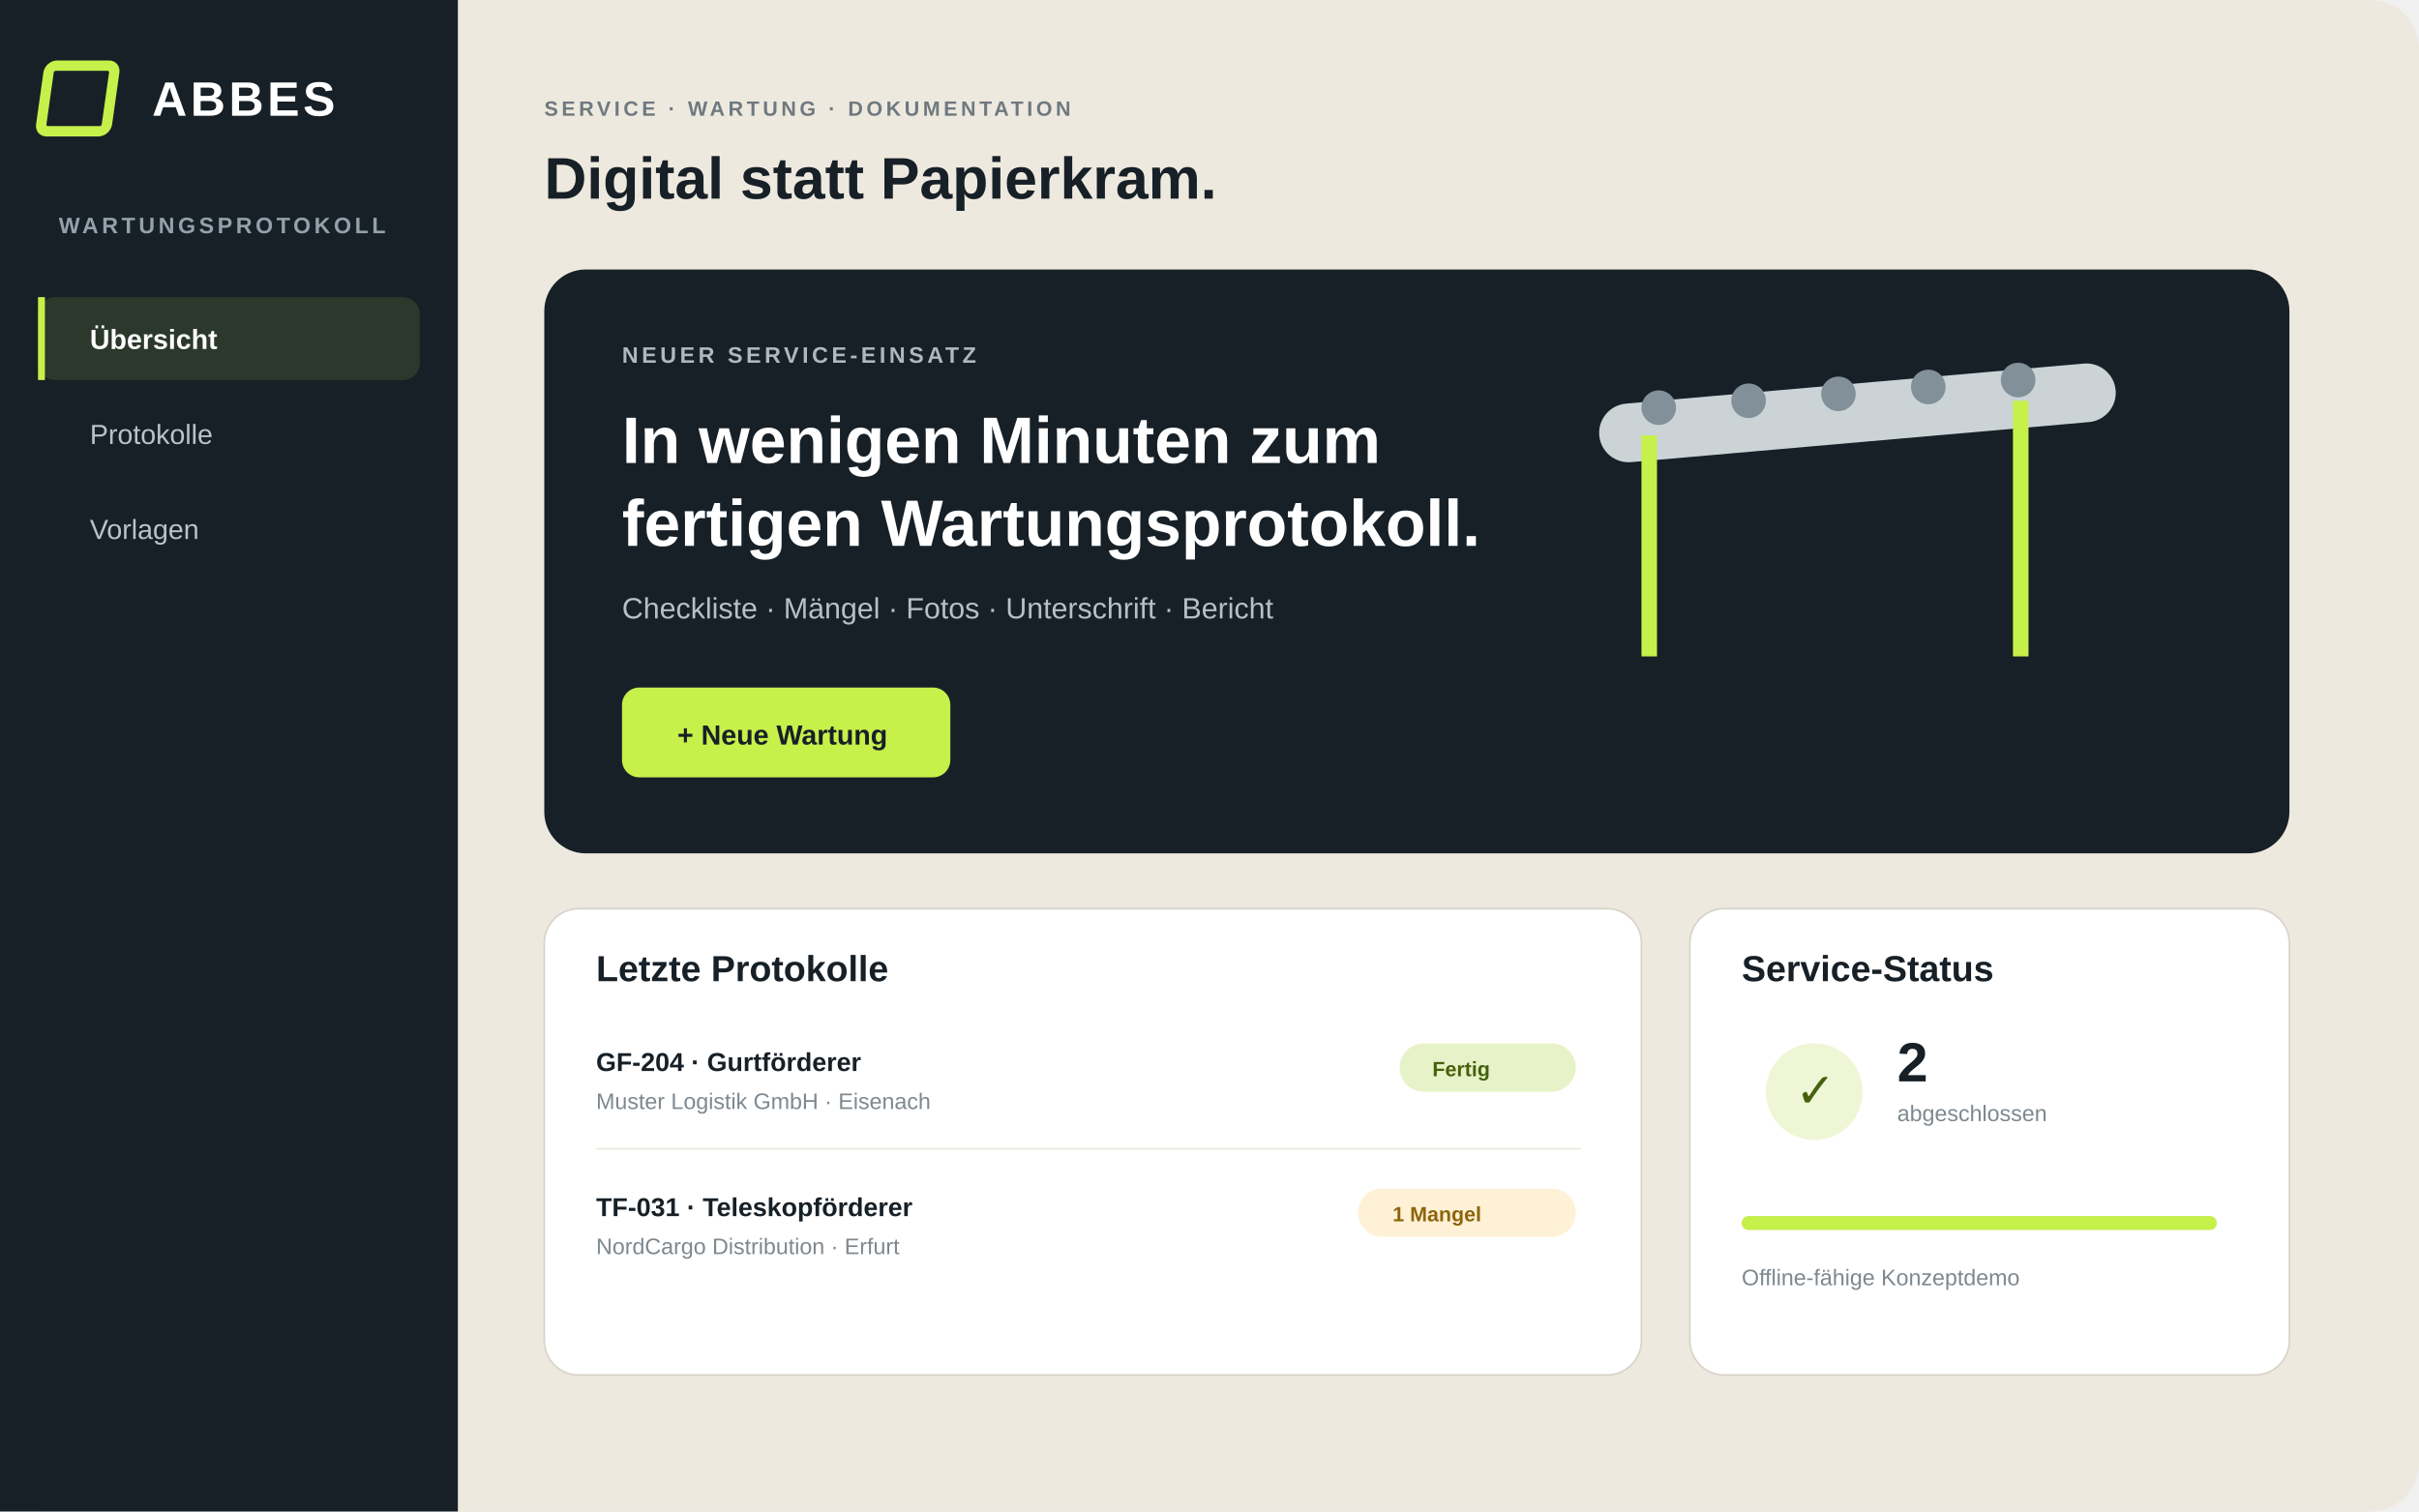
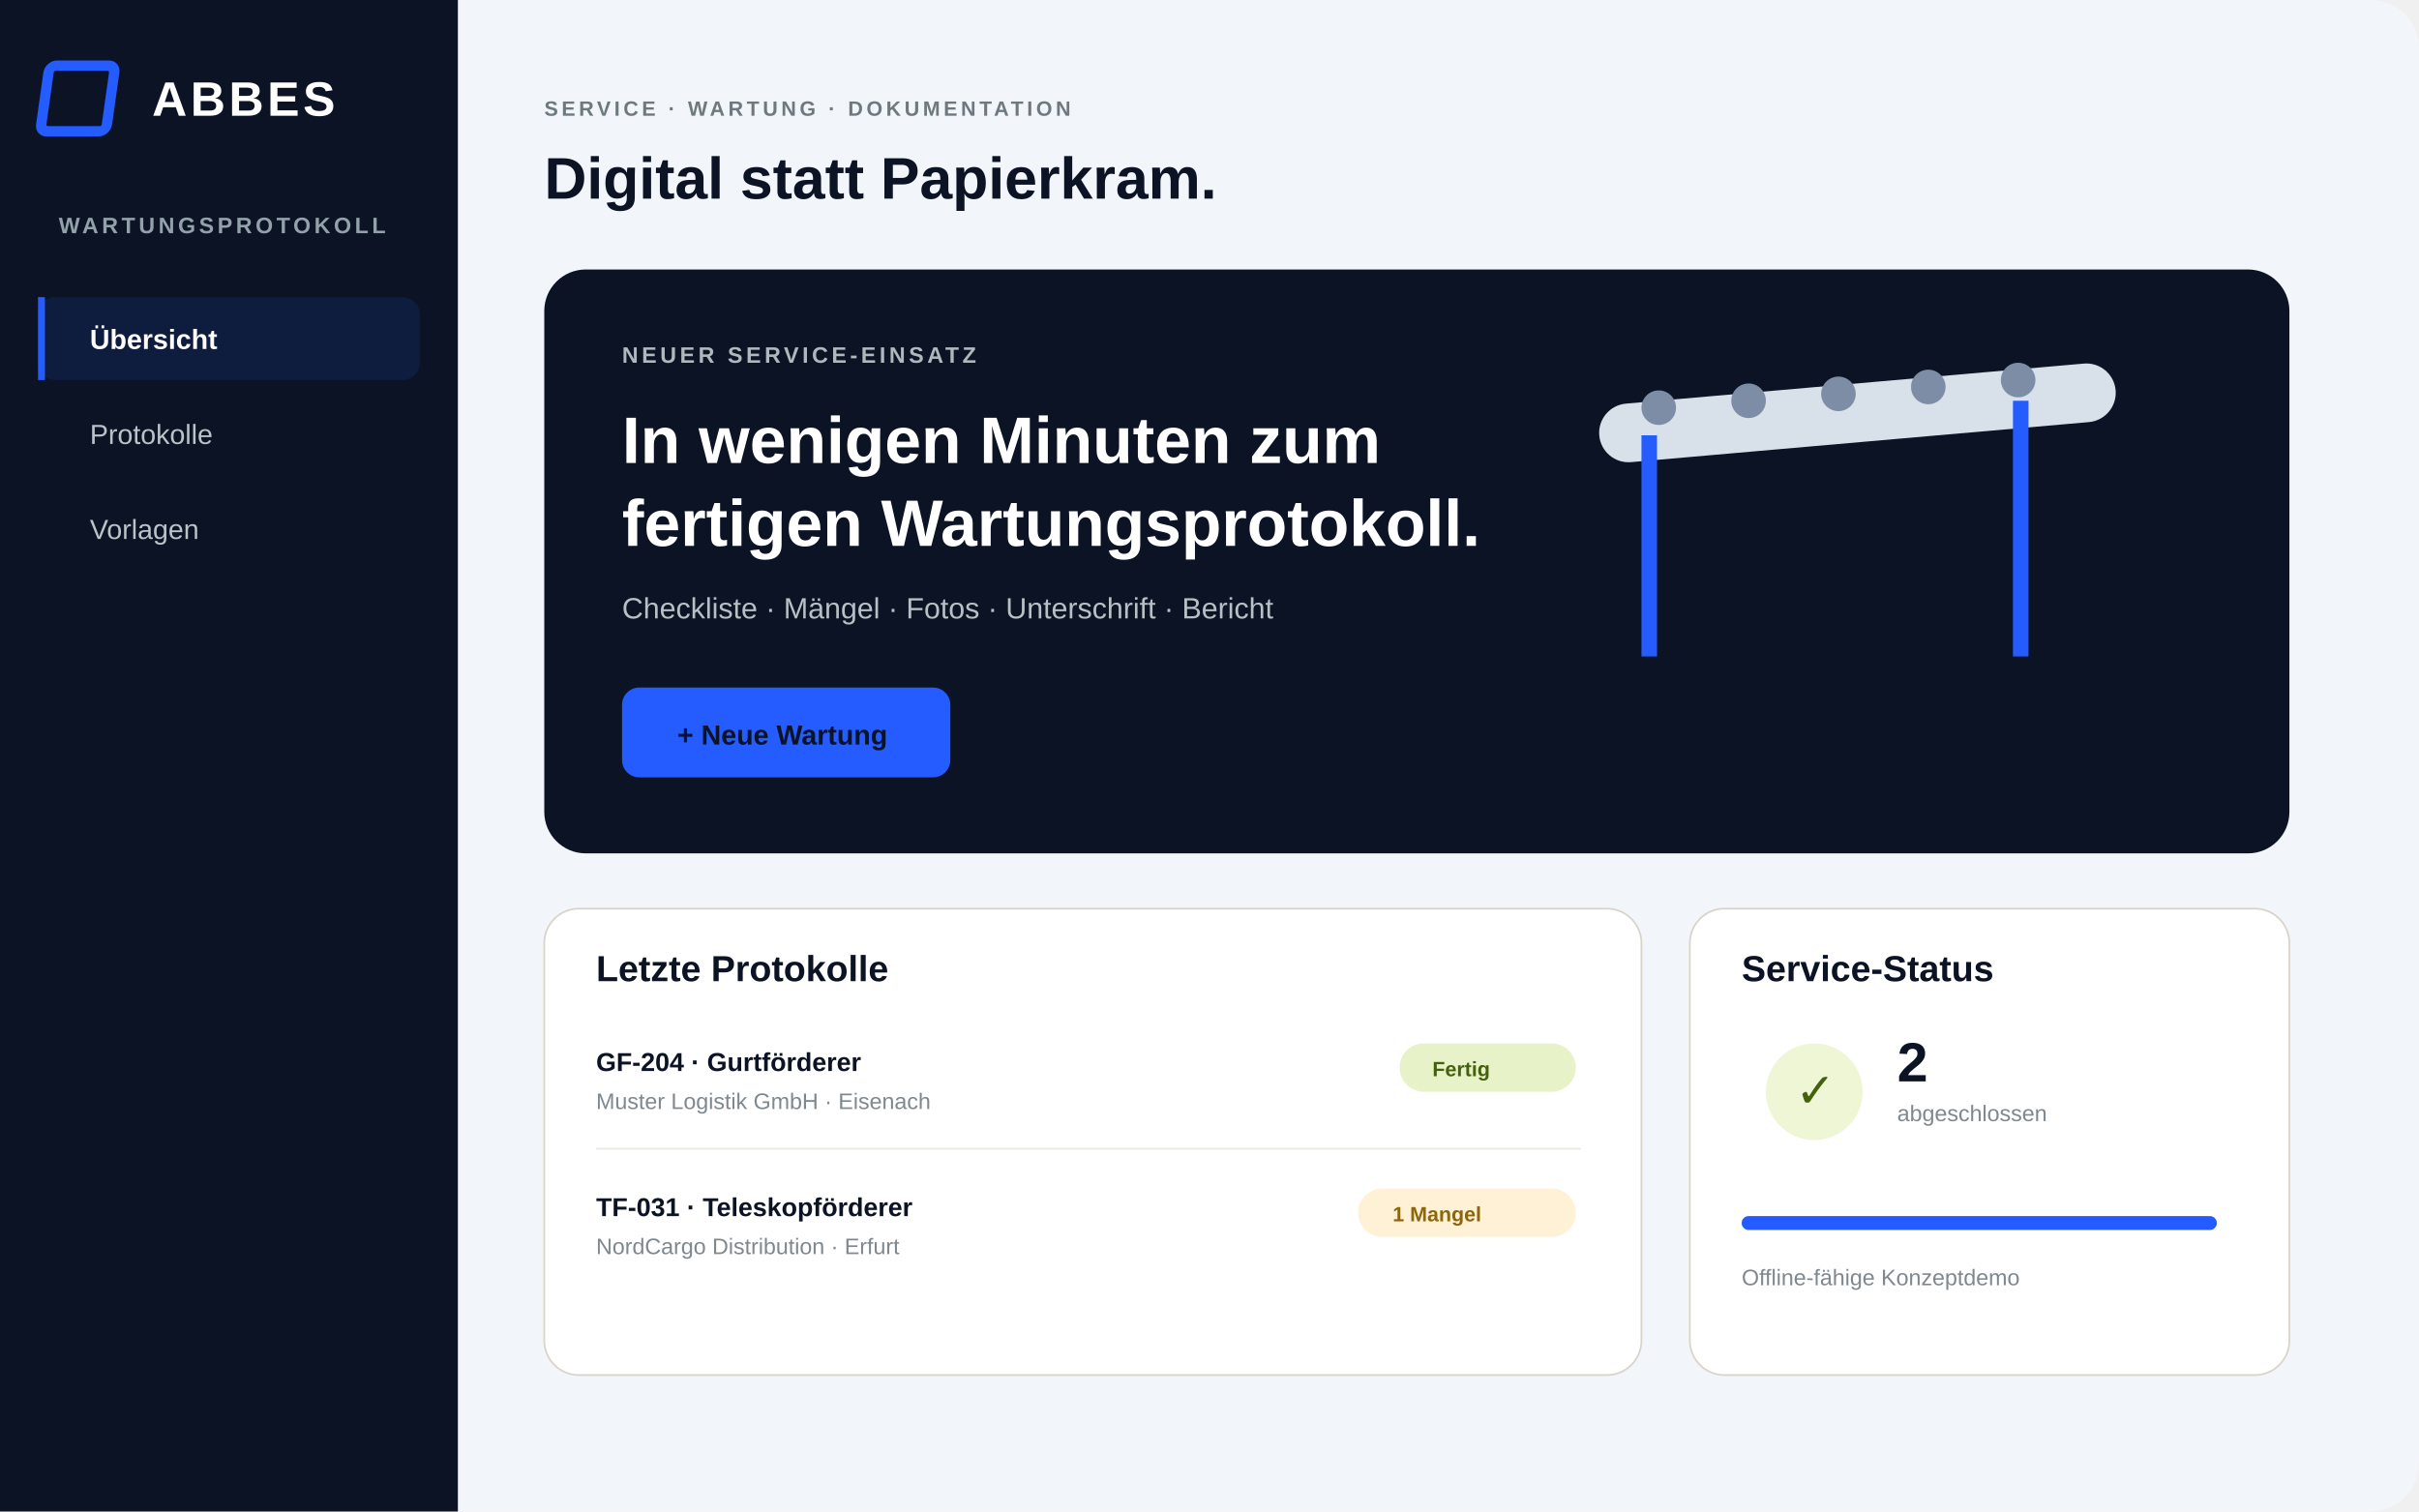
<svg xmlns="http://www.w3.org/2000/svg" width="1400" height="875" viewBox="0 0 1400 875">
-   <rect width="1400" height="875" rx="28" fill="#eee9df" />
-   <rect x="0" y="0" width="265" height="875" fill="#172027" />
-   <rect x="34" y="38" width="38" height="38" rx="4" fill="none" stroke="#c6f04a" stroke-width="6" transform="skewX(-8)" />
+   <rect width="1400" height="875" rx="28" fill="#f2f5f9" />
+   <rect x="0" y="0" width="265" height="875" fill="#0b1324" />
+   <rect x="34" y="38" width="38" height="38" rx="4" fill="none" stroke="#245cff" stroke-width="6" transform="skewX(-8)" />
  <text x="88" y="67" fill="#fff" font-family="Arial, sans-serif" font-size="28" font-weight="800" letter-spacing="2">ABBES</text>
  <text x="34" y="135" fill="#93a2aa" font-family="Arial, sans-serif" font-size="13" font-weight="700" letter-spacing="2">WARTUNGSPROTOKOLL</text>
-   <rect x="22" y="172" width="221" height="48" rx="10" fill="#c6f04a" opacity=".12" />
-   <rect x="22" y="172" width="4" height="48" fill="#c6f04a" />
+   <rect x="22" y="172" width="221" height="48" rx="10" fill="#245cff" opacity=".12" />
+   <rect x="22" y="172" width="4" height="48" fill="#245cff" />
  <text x="52" y="202" fill="#fff" font-family="Arial, sans-serif" font-size="16" font-weight="700">Übersicht</text>
  <text x="52" y="257" fill="#b9c3c8" font-family="Arial, sans-serif" font-size="16">Protokolle</text>
  <text x="52" y="312" fill="#b9c3c8" font-family="Arial, sans-serif" font-size="16">Vorlagen</text>
  <text x="315" y="67" fill="#6e797f" font-family="Arial, sans-serif" font-size="12" font-weight="700" letter-spacing="2">SERVICE · WARTUNG · DOKUMENTATION</text>
-   <text x="315" y="115" fill="#172027" font-family="Arial, sans-serif" font-size="34" font-weight="800">Digital statt Papierkram.</text>
-   <rect x="315" y="156" width="1010" height="338" rx="24" fill="#172027" />
+   <text x="315" y="115" fill="#0b1324" font-family="Arial, sans-serif" font-size="34" font-weight="800">Digital statt Papierkram.</text>
+   <rect x="315" y="156" width="1010" height="338" rx="24" fill="#0b1324" />
  <text x="360" y="210" fill="#aeb9bd" font-family="Arial, sans-serif" font-size="13" font-weight="700" letter-spacing="2">NEUER SERVICE-EINSATZ</text>
  <text x="360" y="268" fill="#fff" font-family="Arial, sans-serif" font-size="38" font-weight="800">In wenigen Minuten zum</text>
  <text x="360" y="316" fill="#fff" font-family="Arial, sans-serif" font-size="38" font-weight="800">fertigen Wartungsprotokoll.</text>
  <text x="360" y="358" fill="#b6c0c5" font-family="Arial, sans-serif" font-size="17">Checkliste · Mängel · Fotos · Unterschrift · Bericht</text>
-   <rect x="360" y="398" width="190" height="52" rx="10" fill="#c6f04a" />
-   <text x="392" y="431" fill="#172027" font-family="Arial, sans-serif" font-size="16" font-weight="800">+ Neue Wartung</text>
+   <rect x="360" y="398" width="190" height="52" rx="10" fill="#245cff" />
+   <text x="392" y="431" fill="#0b1324" font-family="Arial, sans-serif" font-size="16" font-weight="800">+ Neue Wartung</text>
  <g transform="translate(925 222)">
-     <rect x="0" y="0" width="300" height="34" rx="17" fill="#cbd3d7" transform="rotate(-5 150 17)" />
-     <g fill="#819099">
+     <rect x="0" y="0" width="300" height="34" rx="17" fill="#d8e0ea" transform="rotate(-5 150 17)" />
+     <g fill="#7d8da6">
      <circle cx="35" cy="14" r="10" />
      <circle cx="87" cy="10" r="10" />
      <circle cx="139" cy="6" r="10" />
      <circle cx="191" cy="2" r="10" />
      <circle cx="243" cy="-2" r="10" />
    </g>
-     <rect x="25" y="30" width="9" height="128" fill="#c6f04a" />
-     <rect x="240" y="10" width="9" height="148" fill="#c6f04a" />
+     <rect x="25" y="30" width="9" height="128" fill="#245cff" />
+     <rect x="240" y="10" width="9" height="148" fill="#245cff" />
  </g>
  <rect x="315" y="526" width="635" height="270" rx="20" fill="#fff" stroke="#d9d4ca" />
-   <text x="345" y="568" fill="#172027" font-family="Arial, sans-serif" font-size="21" font-weight="800">Letzte Protokolle</text>
+   <text x="345" y="568" fill="#0b1324" font-family="Arial, sans-serif" font-size="21" font-weight="800">Letzte Protokolle</text>
  <g font-family="Arial, sans-serif">
-     <text x="345" y="620" fill="#172027" font-size="15" font-weight="700">GF-204 · Gurtförderer</text>
+     <text x="345" y="620" fill="#0b1324" font-size="15" font-weight="700">GF-204 · Gurtförderer</text>
    <text x="345" y="642" fill="#7e888e" font-size="13">Muster Logistik GmbH · Eisenach</text>
    <rect x="810" y="604" width="102" height="28" rx="14" fill="#e8f2c8" />
    <text x="829" y="623" fill="#46610d" font-size="12" font-weight="700">Fertig</text>
    <line x1="345" y1="665" x2="915" y2="665" stroke="#ece9e1" />
-     <text x="345" y="704" fill="#172027" font-size="15" font-weight="700">TF-031 · Teleskopförderer</text>
+     <text x="345" y="704" fill="#0b1324" font-size="15" font-weight="700">TF-031 · Teleskopförderer</text>
    <text x="345" y="726" fill="#7e888e" font-size="13">NordCargo Distribution · Erfurt</text>
    <rect x="786" y="688" width="126" height="28" rx="14" fill="#fff1d6" />
    <text x="806" y="707" fill="#8d650b" font-size="12" font-weight="700">1 Mangel</text>
  </g>
  <rect x="978" y="526" width="347" height="270" rx="20" fill="#fff" stroke="#d9d4ca" />
-   <text x="1008" y="568" fill="#172027" font-family="Arial, sans-serif" font-size="21" font-weight="800">Service-Status</text>
+   <text x="1008" y="568" fill="#0b1324" font-family="Arial, sans-serif" font-size="21" font-weight="800">Service-Status</text>
  <circle cx="1050" cy="632" r="28" fill="#eef6d5" />
  <text x="1039" y="641" fill="#46610d" font-family="Arial" font-size="28" font-weight="800">✓</text>
-   <text x="1098" y="626" fill="#172027" font-family="Arial" font-size="32" font-weight="800">2</text>
+   <text x="1098" y="626" fill="#0b1324" font-family="Arial" font-size="32" font-weight="800">2</text>
  <text x="1098" y="649" fill="#7e888e" font-family="Arial" font-size="13">abgeschlossen</text>
  <rect x="1008" y="704" width="275" height="8" rx="4" fill="#e7e3db" />
-   <rect x="1008" y="704" width="275" height="8" rx="4" fill="#c6f04a" />
+   <rect x="1008" y="704" width="275" height="8" rx="4" fill="#245cff" />
  <text x="1008" y="744" fill="#7e888e" font-family="Arial" font-size="13">Offline-fähige Konzeptdemo</text>
</svg>
